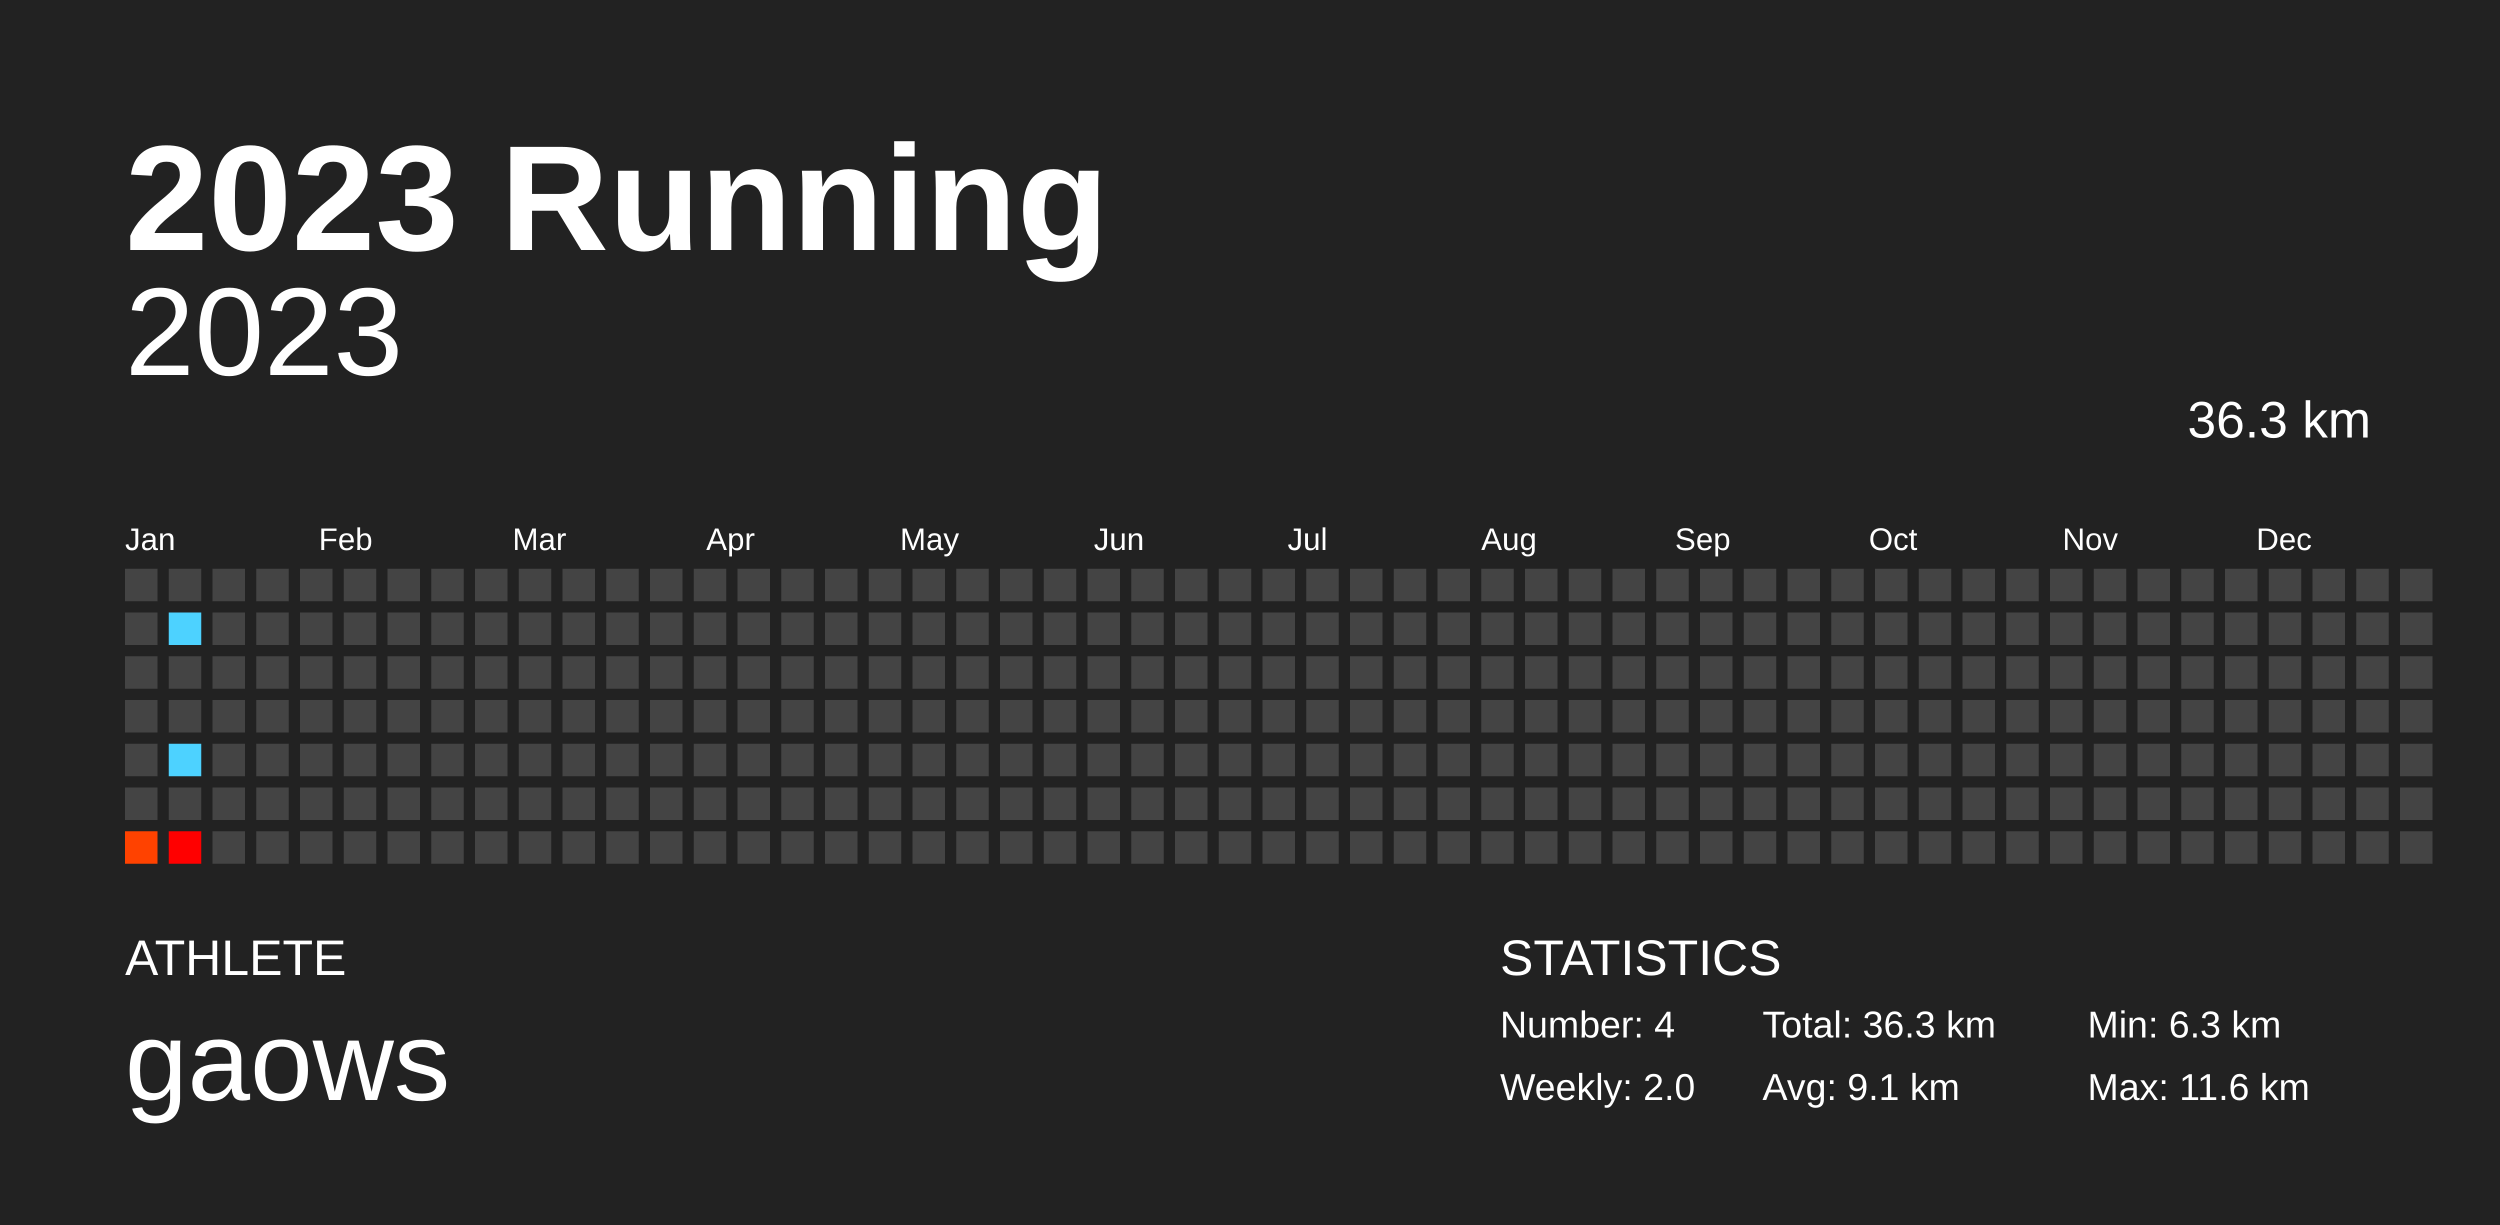
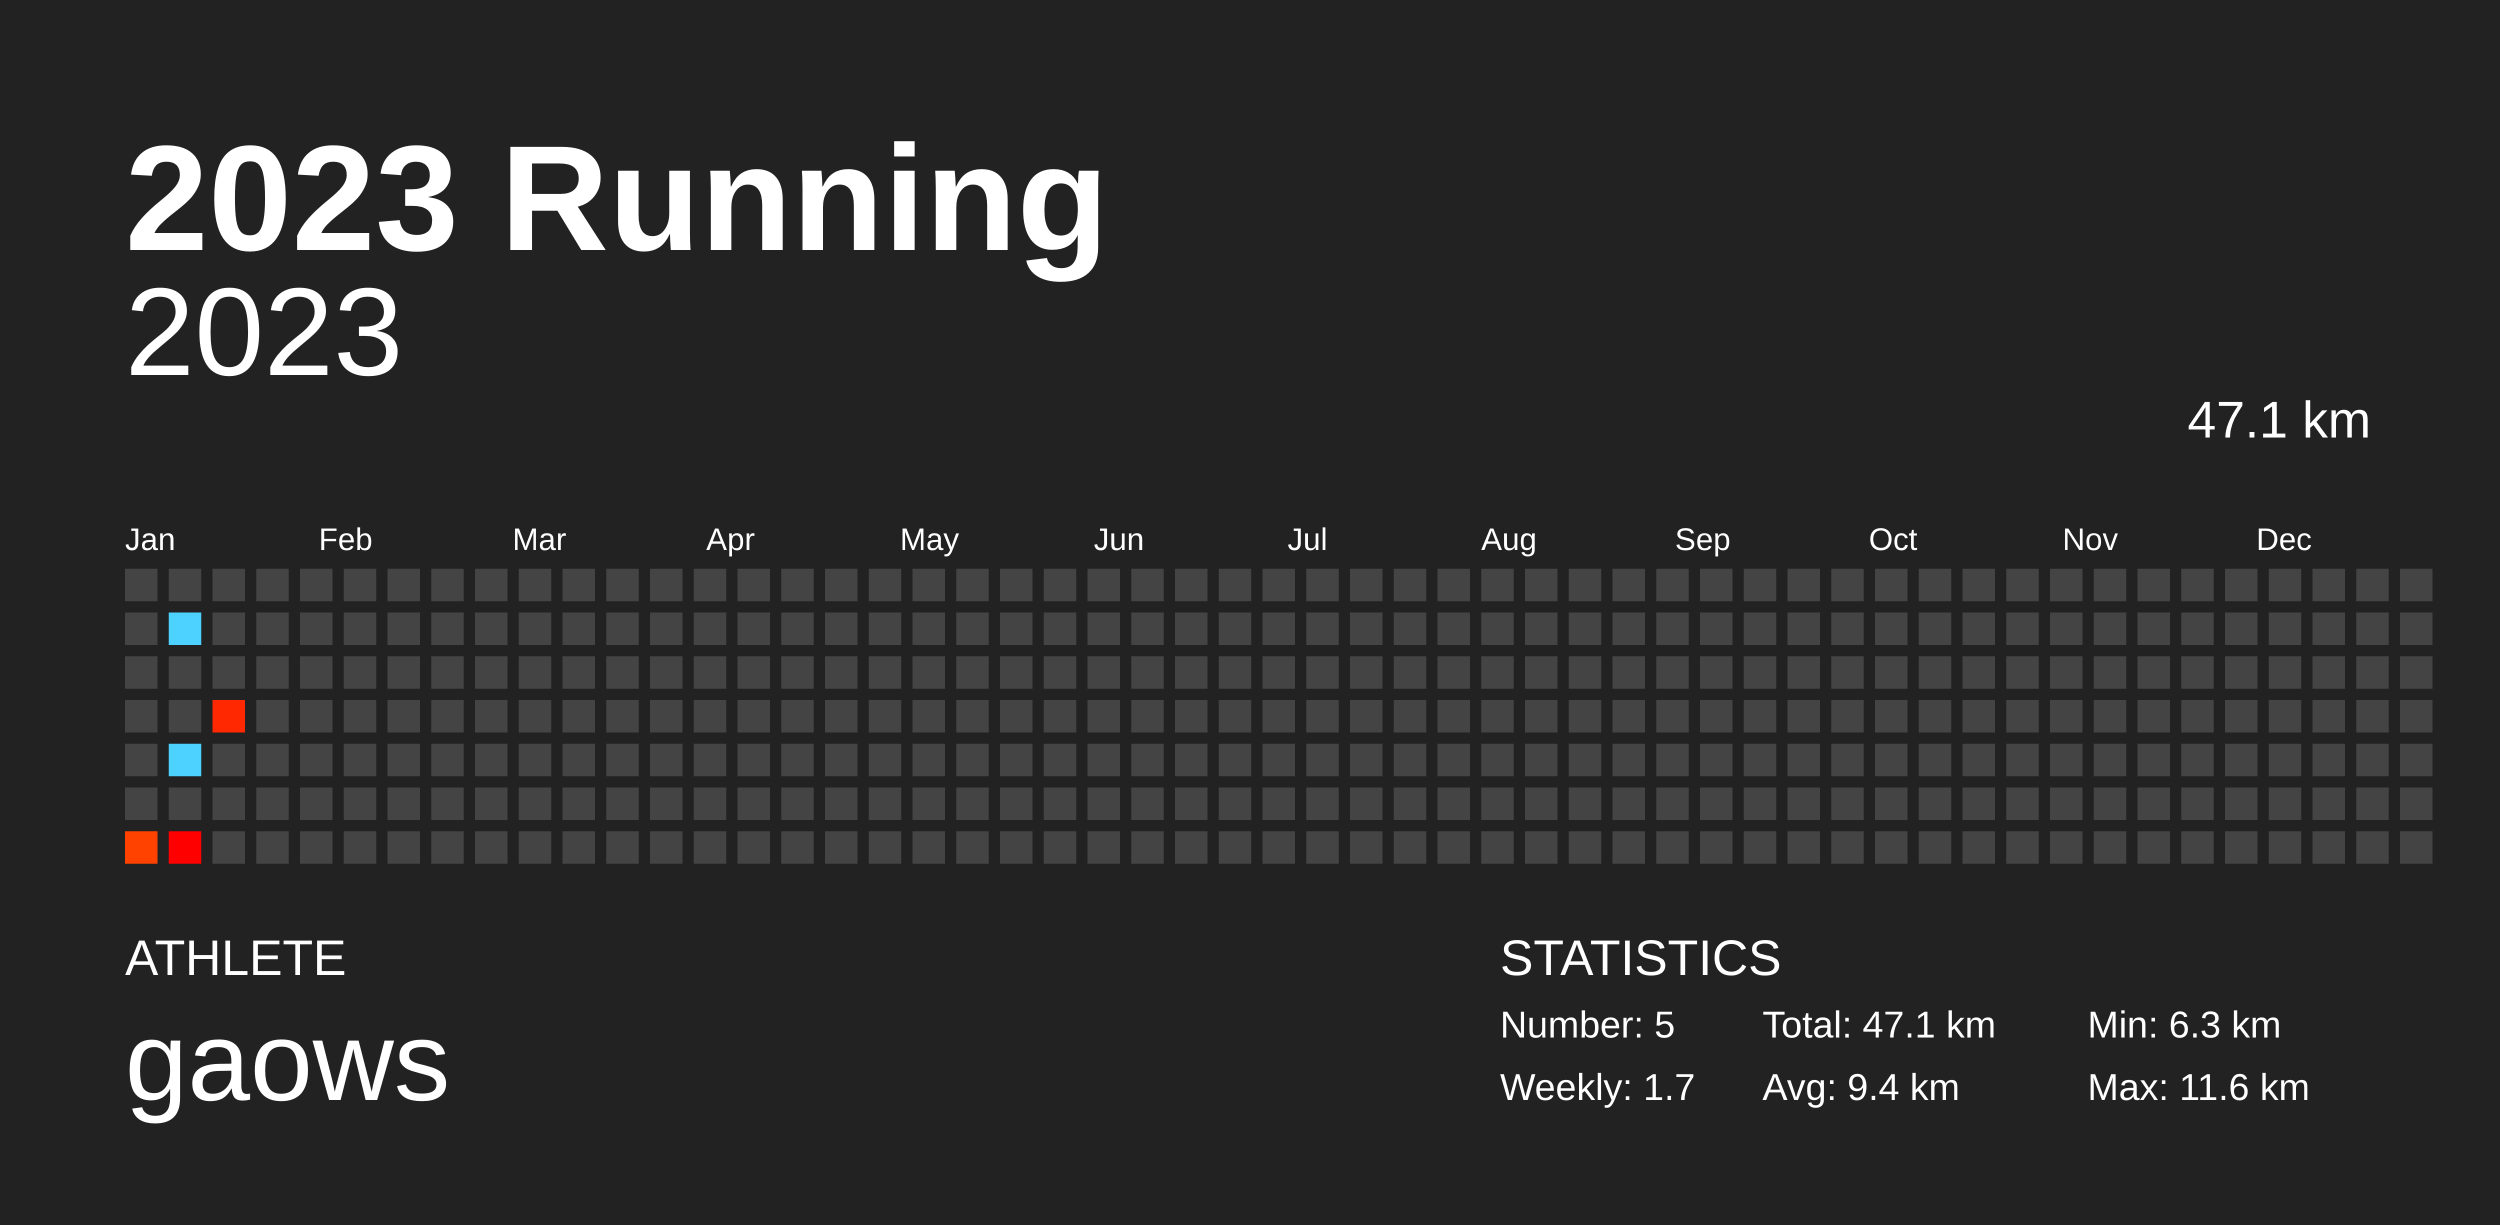
<svg xmlns="http://www.w3.org/2000/svg" baseProfile="full" height="98mm" version="1.1" viewBox="0,0,200,98" width="200mm">
  <defs />
  <rect fill="#222222" height="98" width="200" x="0" y="0" />
  <text fill="#FFFFFF" style="font-size:12px; font-family:Arial; font-weight:bold;" x="10" y="20">2023 Running</text>
  <text fill="#FFFFFF" style="font-size:4px; font-family:Arial" x="10" y="78">ATHLETE</text>
  <text fill="#FFFFFF" style="font-size:9px; font-family:Arial" x="10" y="88">gaows</text>
  <text fill="#FFFFFF" style="font-size:4px; font-family:Arial" x="120" y="78">STATISTICS</text>
-   <text fill="#FFFFFF" style="font-size:3px; font-family:Arial" x="120" y="83">Number: 4</text>
-   <text fill="#FFFFFF" style="font-size:3px; font-family:Arial" x="120" y="88">Weekly: 2.0</text>
-   <text fill="#FFFFFF" style="font-size:3px; font-family:Arial" x="141" y="83">Total: 36.3 km</text>
-   <text fill="#FFFFFF" style="font-size:3px; font-family:Arial" x="141" y="88">Avg: 9.1 km</text>
+   <text fill="#FFFFFF" style="font-size:3px; font-family:Arial" x="120" y="83">Number: 5</text>
+   <text fill="#FFFFFF" style="font-size:3px; font-family:Arial" x="120" y="88">Weekly: 1.7</text>
+   <text fill="#FFFFFF" style="font-size:3px; font-family:Arial" x="141" y="83">Total: 47.1 km</text>
+   <text fill="#FFFFFF" style="font-size:3px; font-family:Arial" x="141" y="88">Avg: 9.4 km</text>
  <text fill="#FFFFFF" style="font-size:3px; font-family:Arial" x="167" y="83">Min: 6.3 km</text>
  <text fill="#FFFFFF" style="font-size:3px; font-family:Arial" x="167" y="88">Max: 11.6 km</text>
  <text alignment-baseline="hanging" fill="#FFFFFF" style="font-size:10.0px; font-family:Arial;" x="10" y="30">2023</text>
-   <text alignment-baseline="hanging" fill="#FFFFFF" style="font-size:4.125px; font-family:Arial;" x="175" y="35">36.3 km</text>
+   <text alignment-baseline="hanging" fill="#FFFFFF" style="font-size:4.125px; font-family:Arial;" x="175" y="35">47.1 km</text>
  <text fill="#FFFFFF" style="font-size:2.5px; font-family:Arial" x="10.0" y="44">Jan</text>
  <text fill="#FFFFFF" style="font-size:2.5px; font-family:Arial" x="25.5" y="44">Feb</text>
  <text fill="#FFFFFF" style="font-size:2.5px; font-family:Arial" x="41.0" y="44">Mar</text>
  <text fill="#FFFFFF" style="font-size:2.5px; font-family:Arial" x="56.5" y="44">Apr</text>
  <text fill="#FFFFFF" style="font-size:2.5px; font-family:Arial" x="72.0" y="44">May</text>
  <text fill="#FFFFFF" style="font-size:2.5px; font-family:Arial" x="87.5" y="44">Jun</text>
  <text fill="#FFFFFF" style="font-size:2.5px; font-family:Arial" x="103.0" y="44">Jul</text>
  <text fill="#FFFFFF" style="font-size:2.5px; font-family:Arial" x="118.5" y="44">Aug</text>
  <text fill="#FFFFFF" style="font-size:2.5px; font-family:Arial" x="134.0" y="44">Sep</text>
  <text fill="#FFFFFF" style="font-size:2.5px; font-family:Arial" x="149.5" y="44">Oct</text>
  <text fill="#FFFFFF" style="font-size:2.5px; font-family:Arial" x="165.0" y="44">Nov</text>
  <text fill="#FFFFFF" style="font-size:2.5px; font-family:Arial" x="180.5" y="44">Dec</text>
  <rect fill="#444444" height="2.6" width="2.6" x="10.0" y="45.5" />
  <rect fill="#444444" height="2.6" width="2.6" x="10.0" y="49.0" />
  <rect fill="#444444" height="2.6" width="2.6" x="10.0" y="52.5" />
  <rect fill="#444444" height="2.6" width="2.6" x="10.0" y="56.0" />
  <rect fill="#444444" height="2.6" width="2.6" x="10.0" y="59.5" />
  <rect fill="#444444" height="2.6" width="2.6" x="10.0" y="63.0" />
  <rect fill="#ff4200" height="2.6" width="2.6" x="10.0" y="66.5" />
  <rect fill="#444444" height="2.6" width="2.6" x="13.5" y="45.5" />
  <rect fill="#4dd2ff" height="2.6" width="2.6" x="13.5" y="49.0" />
  <rect fill="#444444" height="2.6" width="2.6" x="13.5" y="52.5" />
  <rect fill="#444444" height="2.6" width="2.6" x="13.5" y="56.0" />
  <rect fill="#4dd2ff" height="2.6" width="2.6" x="13.5" y="59.5" />
  <rect fill="#444444" height="2.6" width="2.6" x="13.5" y="63.0" />
  <rect fill="#ff0000" height="2.6" width="2.6" x="13.5" y="66.5" />
  <rect fill="#444444" height="2.6" width="2.6" x="17.0" y="45.5" />
  <rect fill="#444444" height="2.6" width="2.6" x="17.0" y="49.0" />
  <rect fill="#444444" height="2.6" width="2.6" x="17.0" y="52.5" />
-   <rect fill="#444444" height="2.6" width="2.6" x="17.0" y="56.0" />
+   <rect fill="#ff2800" height="2.6" width="2.6" x="17.0" y="56.0" />
  <rect fill="#444444" height="2.6" width="2.6" x="17.0" y="59.5" />
  <rect fill="#444444" height="2.6" width="2.6" x="17.0" y="63.0" />
  <rect fill="#444444" height="2.6" width="2.6" x="17.0" y="66.5" />
  <rect fill="#444444" height="2.6" width="2.6" x="20.5" y="45.5" />
  <rect fill="#444444" height="2.6" width="2.6" x="20.5" y="49.0" />
  <rect fill="#444444" height="2.6" width="2.6" x="20.5" y="52.5" />
  <rect fill="#444444" height="2.6" width="2.6" x="20.5" y="56.0" />
  <rect fill="#444444" height="2.6" width="2.6" x="20.5" y="59.5" />
  <rect fill="#444444" height="2.6" width="2.6" x="20.5" y="63.0" />
  <rect fill="#444444" height="2.6" width="2.6" x="20.5" y="66.5" />
  <rect fill="#444444" height="2.6" width="2.6" x="24.0" y="45.5" />
  <rect fill="#444444" height="2.6" width="2.6" x="24.0" y="49.0" />
  <rect fill="#444444" height="2.6" width="2.6" x="24.0" y="52.5" />
  <rect fill="#444444" height="2.6" width="2.6" x="24.0" y="56.0" />
  <rect fill="#444444" height="2.6" width="2.6" x="24.0" y="59.5" />
  <rect fill="#444444" height="2.6" width="2.6" x="24.0" y="63.0" />
  <rect fill="#444444" height="2.6" width="2.6" x="24.0" y="66.5" />
  <rect fill="#444444" height="2.6" width="2.6" x="27.5" y="45.5" />
  <rect fill="#444444" height="2.6" width="2.6" x="27.5" y="49.0" />
  <rect fill="#444444" height="2.6" width="2.6" x="27.5" y="52.5" />
  <rect fill="#444444" height="2.6" width="2.6" x="27.5" y="56.0" />
  <rect fill="#444444" height="2.6" width="2.6" x="27.5" y="59.5" />
  <rect fill="#444444" height="2.6" width="2.6" x="27.5" y="63.0" />
  <rect fill="#444444" height="2.6" width="2.6" x="27.5" y="66.5" />
  <rect fill="#444444" height="2.6" width="2.6" x="31.0" y="45.5" />
  <rect fill="#444444" height="2.6" width="2.6" x="31.0" y="49.0" />
  <rect fill="#444444" height="2.6" width="2.6" x="31.0" y="52.5" />
  <rect fill="#444444" height="2.6" width="2.6" x="31.0" y="56.0" />
  <rect fill="#444444" height="2.6" width="2.6" x="31.0" y="59.5" />
  <rect fill="#444444" height="2.6" width="2.6" x="31.0" y="63.0" />
  <rect fill="#444444" height="2.6" width="2.6" x="31.0" y="66.5" />
  <rect fill="#444444" height="2.6" width="2.6" x="34.5" y="45.5" />
  <rect fill="#444444" height="2.6" width="2.6" x="34.5" y="49.0" />
  <rect fill="#444444" height="2.6" width="2.6" x="34.5" y="52.5" />
  <rect fill="#444444" height="2.6" width="2.6" x="34.5" y="56.0" />
  <rect fill="#444444" height="2.6" width="2.6" x="34.5" y="59.5" />
  <rect fill="#444444" height="2.6" width="2.6" x="34.5" y="63.0" />
  <rect fill="#444444" height="2.6" width="2.6" x="34.5" y="66.5" />
  <rect fill="#444444" height="2.6" width="2.6" x="38.0" y="45.5" />
  <rect fill="#444444" height="2.6" width="2.6" x="38.0" y="49.0" />
  <rect fill="#444444" height="2.6" width="2.6" x="38.0" y="52.5" />
  <rect fill="#444444" height="2.6" width="2.6" x="38.0" y="56.0" />
  <rect fill="#444444" height="2.6" width="2.6" x="38.0" y="59.5" />
  <rect fill="#444444" height="2.6" width="2.6" x="38.0" y="63.0" />
  <rect fill="#444444" height="2.6" width="2.6" x="38.0" y="66.5" />
  <rect fill="#444444" height="2.6" width="2.6" x="41.5" y="45.5" />
  <rect fill="#444444" height="2.6" width="2.6" x="41.5" y="49.0" />
  <rect fill="#444444" height="2.6" width="2.6" x="41.5" y="52.5" />
  <rect fill="#444444" height="2.6" width="2.6" x="41.5" y="56.0" />
  <rect fill="#444444" height="2.6" width="2.6" x="41.5" y="59.5" />
  <rect fill="#444444" height="2.6" width="2.6" x="41.5" y="63.0" />
  <rect fill="#444444" height="2.6" width="2.6" x="41.5" y="66.5" />
  <rect fill="#444444" height="2.6" width="2.6" x="45.0" y="45.5" />
  <rect fill="#444444" height="2.6" width="2.6" x="45.0" y="49.0" />
  <rect fill="#444444" height="2.6" width="2.6" x="45.0" y="52.5" />
  <rect fill="#444444" height="2.6" width="2.6" x="45.0" y="56.0" />
  <rect fill="#444444" height="2.6" width="2.6" x="45.0" y="59.5" />
  <rect fill="#444444" height="2.6" width="2.6" x="45.0" y="63.0" />
  <rect fill="#444444" height="2.6" width="2.6" x="45.0" y="66.5" />
  <rect fill="#444444" height="2.6" width="2.6" x="48.5" y="45.5" />
  <rect fill="#444444" height="2.6" width="2.6" x="48.5" y="49.0" />
  <rect fill="#444444" height="2.6" width="2.6" x="48.5" y="52.5" />
  <rect fill="#444444" height="2.6" width="2.6" x="48.5" y="56.0" />
  <rect fill="#444444" height="2.6" width="2.6" x="48.5" y="59.5" />
  <rect fill="#444444" height="2.6" width="2.6" x="48.5" y="63.0" />
  <rect fill="#444444" height="2.6" width="2.6" x="48.5" y="66.5" />
  <rect fill="#444444" height="2.6" width="2.6" x="52.0" y="45.5" />
  <rect fill="#444444" height="2.6" width="2.6" x="52.0" y="49.0" />
  <rect fill="#444444" height="2.6" width="2.6" x="52.0" y="52.5" />
  <rect fill="#444444" height="2.6" width="2.6" x="52.0" y="56.0" />
  <rect fill="#444444" height="2.6" width="2.6" x="52.0" y="59.5" />
  <rect fill="#444444" height="2.6" width="2.6" x="52.0" y="63.0" />
  <rect fill="#444444" height="2.6" width="2.6" x="52.0" y="66.5" />
  <rect fill="#444444" height="2.6" width="2.6" x="55.5" y="45.5" />
  <rect fill="#444444" height="2.6" width="2.6" x="55.5" y="49.0" />
  <rect fill="#444444" height="2.6" width="2.6" x="55.5" y="52.5" />
  <rect fill="#444444" height="2.6" width="2.6" x="55.5" y="56.0" />
  <rect fill="#444444" height="2.6" width="2.6" x="55.5" y="59.5" />
  <rect fill="#444444" height="2.6" width="2.6" x="55.5" y="63.0" />
  <rect fill="#444444" height="2.6" width="2.6" x="55.5" y="66.5" />
  <rect fill="#444444" height="2.6" width="2.6" x="59.0" y="45.5" />
  <rect fill="#444444" height="2.6" width="2.6" x="59.0" y="49.0" />
  <rect fill="#444444" height="2.6" width="2.6" x="59.0" y="52.5" />
  <rect fill="#444444" height="2.6" width="2.6" x="59.0" y="56.0" />
  <rect fill="#444444" height="2.6" width="2.6" x="59.0" y="59.5" />
  <rect fill="#444444" height="2.6" width="2.6" x="59.0" y="63.0" />
  <rect fill="#444444" height="2.6" width="2.6" x="59.0" y="66.5" />
  <rect fill="#444444" height="2.6" width="2.6" x="62.5" y="45.5" />
  <rect fill="#444444" height="2.6" width="2.6" x="62.5" y="49.0" />
  <rect fill="#444444" height="2.6" width="2.6" x="62.5" y="52.5" />
  <rect fill="#444444" height="2.6" width="2.6" x="62.5" y="56.0" />
  <rect fill="#444444" height="2.6" width="2.6" x="62.5" y="59.5" />
  <rect fill="#444444" height="2.6" width="2.6" x="62.5" y="63.0" />
  <rect fill="#444444" height="2.6" width="2.6" x="62.5" y="66.5" />
  <rect fill="#444444" height="2.6" width="2.6" x="66.0" y="45.5" />
  <rect fill="#444444" height="2.6" width="2.6" x="66.0" y="49.0" />
  <rect fill="#444444" height="2.6" width="2.6" x="66.0" y="52.5" />
  <rect fill="#444444" height="2.6" width="2.6" x="66.0" y="56.0" />
  <rect fill="#444444" height="2.6" width="2.6" x="66.0" y="59.5" />
  <rect fill="#444444" height="2.6" width="2.6" x="66.0" y="63.0" />
  <rect fill="#444444" height="2.6" width="2.6" x="66.0" y="66.5" />
  <rect fill="#444444" height="2.6" width="2.6" x="69.5" y="45.5" />
  <rect fill="#444444" height="2.6" width="2.6" x="69.5" y="49.0" />
  <rect fill="#444444" height="2.6" width="2.6" x="69.5" y="52.5" />
  <rect fill="#444444" height="2.6" width="2.6" x="69.5" y="56.0" />
  <rect fill="#444444" height="2.6" width="2.6" x="69.5" y="59.5" />
  <rect fill="#444444" height="2.6" width="2.6" x="69.5" y="63.0" />
  <rect fill="#444444" height="2.6" width="2.6" x="69.5" y="66.5" />
  <rect fill="#444444" height="2.6" width="2.6" x="73.0" y="45.5" />
  <rect fill="#444444" height="2.6" width="2.6" x="73.0" y="49.0" />
  <rect fill="#444444" height="2.6" width="2.6" x="73.0" y="52.5" />
  <rect fill="#444444" height="2.6" width="2.6" x="73.0" y="56.0" />
  <rect fill="#444444" height="2.6" width="2.6" x="73.0" y="59.5" />
  <rect fill="#444444" height="2.6" width="2.6" x="73.0" y="63.0" />
  <rect fill="#444444" height="2.6" width="2.6" x="73.0" y="66.5" />
  <rect fill="#444444" height="2.6" width="2.6" x="76.5" y="45.5" />
  <rect fill="#444444" height="2.6" width="2.6" x="76.5" y="49.0" />
  <rect fill="#444444" height="2.6" width="2.6" x="76.5" y="52.5" />
  <rect fill="#444444" height="2.6" width="2.6" x="76.5" y="56.0" />
  <rect fill="#444444" height="2.6" width="2.6" x="76.5" y="59.5" />
  <rect fill="#444444" height="2.6" width="2.6" x="76.5" y="63.0" />
  <rect fill="#444444" height="2.6" width="2.6" x="76.5" y="66.5" />
  <rect fill="#444444" height="2.6" width="2.6" x="80.0" y="45.5" />
  <rect fill="#444444" height="2.6" width="2.6" x="80.0" y="49.0" />
  <rect fill="#444444" height="2.6" width="2.6" x="80.0" y="52.5" />
  <rect fill="#444444" height="2.6" width="2.6" x="80.0" y="56.0" />
  <rect fill="#444444" height="2.6" width="2.6" x="80.0" y="59.5" />
  <rect fill="#444444" height="2.6" width="2.6" x="80.0" y="63.0" />
  <rect fill="#444444" height="2.6" width="2.6" x="80.0" y="66.5" />
  <rect fill="#444444" height="2.6" width="2.6" x="83.5" y="45.5" />
  <rect fill="#444444" height="2.6" width="2.6" x="83.5" y="49.0" />
  <rect fill="#444444" height="2.6" width="2.6" x="83.5" y="52.5" />
  <rect fill="#444444" height="2.6" width="2.6" x="83.5" y="56.0" />
  <rect fill="#444444" height="2.6" width="2.6" x="83.5" y="59.5" />
  <rect fill="#444444" height="2.6" width="2.6" x="83.5" y="63.0" />
  <rect fill="#444444" height="2.6" width="2.6" x="83.5" y="66.5" />
  <rect fill="#444444" height="2.6" width="2.6" x="87.0" y="45.5" />
  <rect fill="#444444" height="2.6" width="2.6" x="87.0" y="49.0" />
  <rect fill="#444444" height="2.6" width="2.6" x="87.0" y="52.5" />
  <rect fill="#444444" height="2.6" width="2.6" x="87.0" y="56.0" />
  <rect fill="#444444" height="2.6" width="2.6" x="87.0" y="59.5" />
  <rect fill="#444444" height="2.6" width="2.6" x="87.0" y="63.0" />
  <rect fill="#444444" height="2.6" width="2.6" x="87.0" y="66.5" />
  <rect fill="#444444" height="2.6" width="2.6" x="90.5" y="45.5" />
  <rect fill="#444444" height="2.6" width="2.6" x="90.5" y="49.0" />
  <rect fill="#444444" height="2.6" width="2.6" x="90.5" y="52.5" />
  <rect fill="#444444" height="2.6" width="2.6" x="90.5" y="56.0" />
  <rect fill="#444444" height="2.6" width="2.6" x="90.5" y="59.5" />
  <rect fill="#444444" height="2.6" width="2.6" x="90.5" y="63.0" />
  <rect fill="#444444" height="2.6" width="2.6" x="90.5" y="66.5" />
  <rect fill="#444444" height="2.6" width="2.6" x="94.0" y="45.5" />
  <rect fill="#444444" height="2.6" width="2.6" x="94.0" y="49.0" />
  <rect fill="#444444" height="2.6" width="2.6" x="94.0" y="52.5" />
  <rect fill="#444444" height="2.6" width="2.6" x="94.0" y="56.0" />
  <rect fill="#444444" height="2.6" width="2.6" x="94.0" y="59.5" />
  <rect fill="#444444" height="2.6" width="2.6" x="94.0" y="63.0" />
  <rect fill="#444444" height="2.6" width="2.6" x="94.0" y="66.5" />
  <rect fill="#444444" height="2.6" width="2.6" x="97.5" y="45.5" />
  <rect fill="#444444" height="2.6" width="2.6" x="97.5" y="49.0" />
  <rect fill="#444444" height="2.6" width="2.6" x="97.5" y="52.5" />
  <rect fill="#444444" height="2.6" width="2.6" x="97.5" y="56.0" />
  <rect fill="#444444" height="2.6" width="2.6" x="97.5" y="59.5" />
  <rect fill="#444444" height="2.6" width="2.6" x="97.5" y="63.0" />
  <rect fill="#444444" height="2.6" width="2.6" x="97.5" y="66.5" />
  <rect fill="#444444" height="2.6" width="2.6" x="101.0" y="45.5" />
  <rect fill="#444444" height="2.6" width="2.6" x="101.0" y="49.0" />
  <rect fill="#444444" height="2.6" width="2.6" x="101.0" y="52.5" />
  <rect fill="#444444" height="2.6" width="2.6" x="101.0" y="56.0" />
  <rect fill="#444444" height="2.6" width="2.6" x="101.0" y="59.5" />
  <rect fill="#444444" height="2.6" width="2.6" x="101.0" y="63.0" />
  <rect fill="#444444" height="2.6" width="2.6" x="101.0" y="66.5" />
  <rect fill="#444444" height="2.6" width="2.6" x="104.5" y="45.5" />
  <rect fill="#444444" height="2.6" width="2.6" x="104.5" y="49.0" />
  <rect fill="#444444" height="2.6" width="2.6" x="104.5" y="52.5" />
  <rect fill="#444444" height="2.6" width="2.6" x="104.5" y="56.0" />
  <rect fill="#444444" height="2.6" width="2.6" x="104.5" y="59.5" />
  <rect fill="#444444" height="2.6" width="2.6" x="104.5" y="63.0" />
  <rect fill="#444444" height="2.6" width="2.6" x="104.5" y="66.5" />
  <rect fill="#444444" height="2.6" width="2.6" x="108.0" y="45.5" />
  <rect fill="#444444" height="2.6" width="2.6" x="108.0" y="49.0" />
  <rect fill="#444444" height="2.6" width="2.6" x="108.0" y="52.5" />
  <rect fill="#444444" height="2.6" width="2.6" x="108.0" y="56.0" />
  <rect fill="#444444" height="2.6" width="2.6" x="108.0" y="59.5" />
  <rect fill="#444444" height="2.6" width="2.6" x="108.0" y="63.0" />
  <rect fill="#444444" height="2.6" width="2.6" x="108.0" y="66.5" />
  <rect fill="#444444" height="2.6" width="2.6" x="111.5" y="45.5" />
  <rect fill="#444444" height="2.6" width="2.6" x="111.5" y="49.0" />
  <rect fill="#444444" height="2.6" width="2.6" x="111.5" y="52.5" />
  <rect fill="#444444" height="2.6" width="2.6" x="111.5" y="56.0" />
  <rect fill="#444444" height="2.6" width="2.6" x="111.5" y="59.5" />
  <rect fill="#444444" height="2.6" width="2.6" x="111.5" y="63.0" />
  <rect fill="#444444" height="2.6" width="2.6" x="111.5" y="66.5" />
  <rect fill="#444444" height="2.6" width="2.6" x="115.0" y="45.5" />
  <rect fill="#444444" height="2.6" width="2.6" x="115.0" y="49.0" />
  <rect fill="#444444" height="2.6" width="2.6" x="115.0" y="52.5" />
  <rect fill="#444444" height="2.6" width="2.6" x="115.0" y="56.0" />
  <rect fill="#444444" height="2.6" width="2.6" x="115.0" y="59.5" />
  <rect fill="#444444" height="2.6" width="2.6" x="115.0" y="63.0" />
  <rect fill="#444444" height="2.6" width="2.6" x="115.0" y="66.5" />
  <rect fill="#444444" height="2.6" width="2.6" x="118.5" y="45.5" />
  <rect fill="#444444" height="2.6" width="2.6" x="118.5" y="49.0" />
  <rect fill="#444444" height="2.6" width="2.6" x="118.5" y="52.5" />
  <rect fill="#444444" height="2.6" width="2.6" x="118.5" y="56.0" />
  <rect fill="#444444" height="2.6" width="2.6" x="118.5" y="59.5" />
  <rect fill="#444444" height="2.6" width="2.6" x="118.5" y="63.0" />
  <rect fill="#444444" height="2.6" width="2.6" x="118.5" y="66.5" />
  <rect fill="#444444" height="2.6" width="2.6" x="122.0" y="45.5" />
  <rect fill="#444444" height="2.6" width="2.6" x="122.0" y="49.0" />
  <rect fill="#444444" height="2.6" width="2.6" x="122.0" y="52.5" />
  <rect fill="#444444" height="2.6" width="2.6" x="122.0" y="56.0" />
  <rect fill="#444444" height="2.6" width="2.6" x="122.0" y="59.5" />
  <rect fill="#444444" height="2.6" width="2.6" x="122.0" y="63.0" />
  <rect fill="#444444" height="2.6" width="2.6" x="122.0" y="66.5" />
  <rect fill="#444444" height="2.6" width="2.6" x="125.5" y="45.5" />
  <rect fill="#444444" height="2.6" width="2.6" x="125.5" y="49.0" />
  <rect fill="#444444" height="2.6" width="2.6" x="125.5" y="52.5" />
  <rect fill="#444444" height="2.6" width="2.6" x="125.5" y="56.0" />
  <rect fill="#444444" height="2.6" width="2.6" x="125.5" y="59.5" />
  <rect fill="#444444" height="2.6" width="2.6" x="125.5" y="63.0" />
  <rect fill="#444444" height="2.6" width="2.6" x="125.5" y="66.5" />
  <rect fill="#444444" height="2.6" width="2.6" x="129.0" y="45.5" />
  <rect fill="#444444" height="2.6" width="2.6" x="129.0" y="49.0" />
  <rect fill="#444444" height="2.6" width="2.6" x="129.0" y="52.5" />
  <rect fill="#444444" height="2.6" width="2.6" x="129.0" y="56.0" />
  <rect fill="#444444" height="2.6" width="2.6" x="129.0" y="59.5" />
  <rect fill="#444444" height="2.6" width="2.6" x="129.0" y="63.0" />
  <rect fill="#444444" height="2.6" width="2.6" x="129.0" y="66.5" />
  <rect fill="#444444" height="2.6" width="2.6" x="132.5" y="45.5" />
  <rect fill="#444444" height="2.6" width="2.6" x="132.5" y="49.0" />
  <rect fill="#444444" height="2.6" width="2.6" x="132.5" y="52.5" />
  <rect fill="#444444" height="2.6" width="2.6" x="132.5" y="56.0" />
  <rect fill="#444444" height="2.6" width="2.6" x="132.5" y="59.5" />
  <rect fill="#444444" height="2.6" width="2.6" x="132.5" y="63.0" />
  <rect fill="#444444" height="2.6" width="2.6" x="132.5" y="66.5" />
  <rect fill="#444444" height="2.6" width="2.6" x="136.0" y="45.5" />
  <rect fill="#444444" height="2.6" width="2.6" x="136.0" y="49.0" />
  <rect fill="#444444" height="2.6" width="2.6" x="136.0" y="52.5" />
  <rect fill="#444444" height="2.6" width="2.6" x="136.0" y="56.0" />
  <rect fill="#444444" height="2.6" width="2.6" x="136.0" y="59.5" />
  <rect fill="#444444" height="2.6" width="2.6" x="136.0" y="63.0" />
  <rect fill="#444444" height="2.6" width="2.6" x="136.0" y="66.5" />
  <rect fill="#444444" height="2.6" width="2.6" x="139.5" y="45.5" />
  <rect fill="#444444" height="2.6" width="2.6" x="139.5" y="49.0" />
  <rect fill="#444444" height="2.6" width="2.6" x="139.5" y="52.5" />
  <rect fill="#444444" height="2.6" width="2.6" x="139.5" y="56.0" />
  <rect fill="#444444" height="2.6" width="2.6" x="139.5" y="59.5" />
  <rect fill="#444444" height="2.6" width="2.6" x="139.5" y="63.0" />
  <rect fill="#444444" height="2.6" width="2.6" x="139.5" y="66.5" />
  <rect fill="#444444" height="2.6" width="2.6" x="143.0" y="45.5" />
  <rect fill="#444444" height="2.6" width="2.6" x="143.0" y="49.0" />
  <rect fill="#444444" height="2.6" width="2.6" x="143.0" y="52.5" />
  <rect fill="#444444" height="2.6" width="2.6" x="143.0" y="56.0" />
  <rect fill="#444444" height="2.6" width="2.6" x="143.0" y="59.5" />
  <rect fill="#444444" height="2.6" width="2.6" x="143.0" y="63.0" />
  <rect fill="#444444" height="2.6" width="2.6" x="143.0" y="66.5" />
  <rect fill="#444444" height="2.6" width="2.6" x="146.5" y="45.5" />
  <rect fill="#444444" height="2.6" width="2.6" x="146.5" y="49.0" />
  <rect fill="#444444" height="2.6" width="2.6" x="146.5" y="52.5" />
  <rect fill="#444444" height="2.6" width="2.6" x="146.5" y="56.0" />
  <rect fill="#444444" height="2.6" width="2.6" x="146.5" y="59.5" />
  <rect fill="#444444" height="2.6" width="2.6" x="146.5" y="63.0" />
  <rect fill="#444444" height="2.6" width="2.6" x="146.5" y="66.5" />
  <rect fill="#444444" height="2.6" width="2.6" x="150.0" y="45.5" />
  <rect fill="#444444" height="2.6" width="2.6" x="150.0" y="49.0" />
  <rect fill="#444444" height="2.6" width="2.6" x="150.0" y="52.5" />
  <rect fill="#444444" height="2.6" width="2.6" x="150.0" y="56.0" />
  <rect fill="#444444" height="2.6" width="2.6" x="150.0" y="59.5" />
  <rect fill="#444444" height="2.6" width="2.6" x="150.0" y="63.0" />
  <rect fill="#444444" height="2.6" width="2.6" x="150.0" y="66.5" />
  <rect fill="#444444" height="2.6" width="2.6" x="153.5" y="45.5" />
  <rect fill="#444444" height="2.6" width="2.6" x="153.5" y="49.0" />
  <rect fill="#444444" height="2.6" width="2.6" x="153.5" y="52.5" />
  <rect fill="#444444" height="2.6" width="2.6" x="153.5" y="56.0" />
  <rect fill="#444444" height="2.6" width="2.6" x="153.5" y="59.5" />
  <rect fill="#444444" height="2.6" width="2.6" x="153.5" y="63.0" />
  <rect fill="#444444" height="2.6" width="2.6" x="153.5" y="66.5" />
  <rect fill="#444444" height="2.6" width="2.6" x="157.0" y="45.5" />
  <rect fill="#444444" height="2.6" width="2.6" x="157.0" y="49.0" />
  <rect fill="#444444" height="2.6" width="2.6" x="157.0" y="52.5" />
  <rect fill="#444444" height="2.6" width="2.6" x="157.0" y="56.0" />
  <rect fill="#444444" height="2.6" width="2.6" x="157.0" y="59.5" />
  <rect fill="#444444" height="2.6" width="2.6" x="157.0" y="63.0" />
  <rect fill="#444444" height="2.6" width="2.6" x="157.0" y="66.5" />
  <rect fill="#444444" height="2.6" width="2.6" x="160.5" y="45.5" />
  <rect fill="#444444" height="2.6" width="2.6" x="160.5" y="49.0" />
  <rect fill="#444444" height="2.6" width="2.6" x="160.5" y="52.5" />
  <rect fill="#444444" height="2.6" width="2.6" x="160.5" y="56.0" />
  <rect fill="#444444" height="2.6" width="2.6" x="160.5" y="59.5" />
  <rect fill="#444444" height="2.6" width="2.6" x="160.5" y="63.0" />
  <rect fill="#444444" height="2.6" width="2.6" x="160.5" y="66.5" />
  <rect fill="#444444" height="2.6" width="2.6" x="164.0" y="45.5" />
  <rect fill="#444444" height="2.6" width="2.6" x="164.0" y="49.0" />
  <rect fill="#444444" height="2.6" width="2.6" x="164.0" y="52.5" />
  <rect fill="#444444" height="2.6" width="2.6" x="164.0" y="56.0" />
  <rect fill="#444444" height="2.6" width="2.6" x="164.0" y="59.5" />
  <rect fill="#444444" height="2.6" width="2.6" x="164.0" y="63.0" />
  <rect fill="#444444" height="2.6" width="2.6" x="164.0" y="66.5" />
  <rect fill="#444444" height="2.6" width="2.6" x="167.5" y="45.5" />
  <rect fill="#444444" height="2.6" width="2.6" x="167.5" y="49.0" />
  <rect fill="#444444" height="2.6" width="2.6" x="167.5" y="52.5" />
  <rect fill="#444444" height="2.6" width="2.6" x="167.5" y="56.0" />
  <rect fill="#444444" height="2.6" width="2.6" x="167.5" y="59.5" />
  <rect fill="#444444" height="2.6" width="2.6" x="167.5" y="63.0" />
  <rect fill="#444444" height="2.6" width="2.6" x="167.5" y="66.5" />
  <rect fill="#444444" height="2.6" width="2.6" x="171.0" y="45.5" />
  <rect fill="#444444" height="2.6" width="2.6" x="171.0" y="49.0" />
  <rect fill="#444444" height="2.6" width="2.6" x="171.0" y="52.5" />
  <rect fill="#444444" height="2.6" width="2.6" x="171.0" y="56.0" />
  <rect fill="#444444" height="2.6" width="2.6" x="171.0" y="59.5" />
  <rect fill="#444444" height="2.6" width="2.6" x="171.0" y="63.0" />
  <rect fill="#444444" height="2.6" width="2.6" x="171.0" y="66.5" />
  <rect fill="#444444" height="2.6" width="2.6" x="174.5" y="45.5" />
  <rect fill="#444444" height="2.6" width="2.6" x="174.5" y="49.0" />
  <rect fill="#444444" height="2.6" width="2.6" x="174.5" y="52.5" />
  <rect fill="#444444" height="2.6" width="2.6" x="174.5" y="56.0" />
  <rect fill="#444444" height="2.6" width="2.6" x="174.5" y="59.5" />
  <rect fill="#444444" height="2.6" width="2.6" x="174.5" y="63.0" />
  <rect fill="#444444" height="2.6" width="2.6" x="174.5" y="66.5" />
  <rect fill="#444444" height="2.6" width="2.6" x="178.0" y="45.5" />
  <rect fill="#444444" height="2.6" width="2.6" x="178.0" y="49.0" />
  <rect fill="#444444" height="2.6" width="2.6" x="178.0" y="52.5" />
  <rect fill="#444444" height="2.6" width="2.6" x="178.0" y="56.0" />
  <rect fill="#444444" height="2.6" width="2.6" x="178.0" y="59.5" />
  <rect fill="#444444" height="2.6" width="2.6" x="178.0" y="63.0" />
  <rect fill="#444444" height="2.6" width="2.6" x="178.0" y="66.5" />
  <rect fill="#444444" height="2.6" width="2.6" x="181.5" y="45.5" />
  <rect fill="#444444" height="2.6" width="2.6" x="181.5" y="49.0" />
  <rect fill="#444444" height="2.6" width="2.6" x="181.5" y="52.5" />
  <rect fill="#444444" height="2.6" width="2.6" x="181.5" y="56.0" />
  <rect fill="#444444" height="2.6" width="2.6" x="181.5" y="59.5" />
  <rect fill="#444444" height="2.6" width="2.6" x="181.5" y="63.0" />
  <rect fill="#444444" height="2.6" width="2.6" x="181.5" y="66.5" />
  <rect fill="#444444" height="2.6" width="2.6" x="185.0" y="45.5" />
  <rect fill="#444444" height="2.6" width="2.6" x="185.0" y="49.0" />
  <rect fill="#444444" height="2.6" width="2.6" x="185.0" y="52.5" />
  <rect fill="#444444" height="2.6" width="2.6" x="185.0" y="56.0" />
  <rect fill="#444444" height="2.6" width="2.6" x="185.0" y="59.5" />
  <rect fill="#444444" height="2.6" width="2.6" x="185.0" y="63.0" />
  <rect fill="#444444" height="2.6" width="2.6" x="185.0" y="66.5" />
  <rect fill="#444444" height="2.6" width="2.6" x="188.5" y="45.5" />
  <rect fill="#444444" height="2.6" width="2.6" x="188.5" y="49.0" />
  <rect fill="#444444" height="2.6" width="2.6" x="188.5" y="52.5" />
  <rect fill="#444444" height="2.6" width="2.6" x="188.5" y="56.0" />
  <rect fill="#444444" height="2.6" width="2.6" x="188.5" y="59.5" />
  <rect fill="#444444" height="2.6" width="2.6" x="188.5" y="63.0" />
  <rect fill="#444444" height="2.6" width="2.6" x="188.5" y="66.5" />
  <rect fill="#444444" height="2.6" width="2.6" x="192.0" y="45.5" />
  <rect fill="#444444" height="2.6" width="2.6" x="192.0" y="49.0" />
  <rect fill="#444444" height="2.6" width="2.6" x="192.0" y="52.5" />
  <rect fill="#444444" height="2.6" width="2.6" x="192.0" y="56.0" />
  <rect fill="#444444" height="2.6" width="2.6" x="192.0" y="59.5" />
  <rect fill="#444444" height="2.6" width="2.6" x="192.0" y="63.0" />
  <rect fill="#444444" height="2.6" width="2.6" x="192.0" y="66.5" />
</svg>
